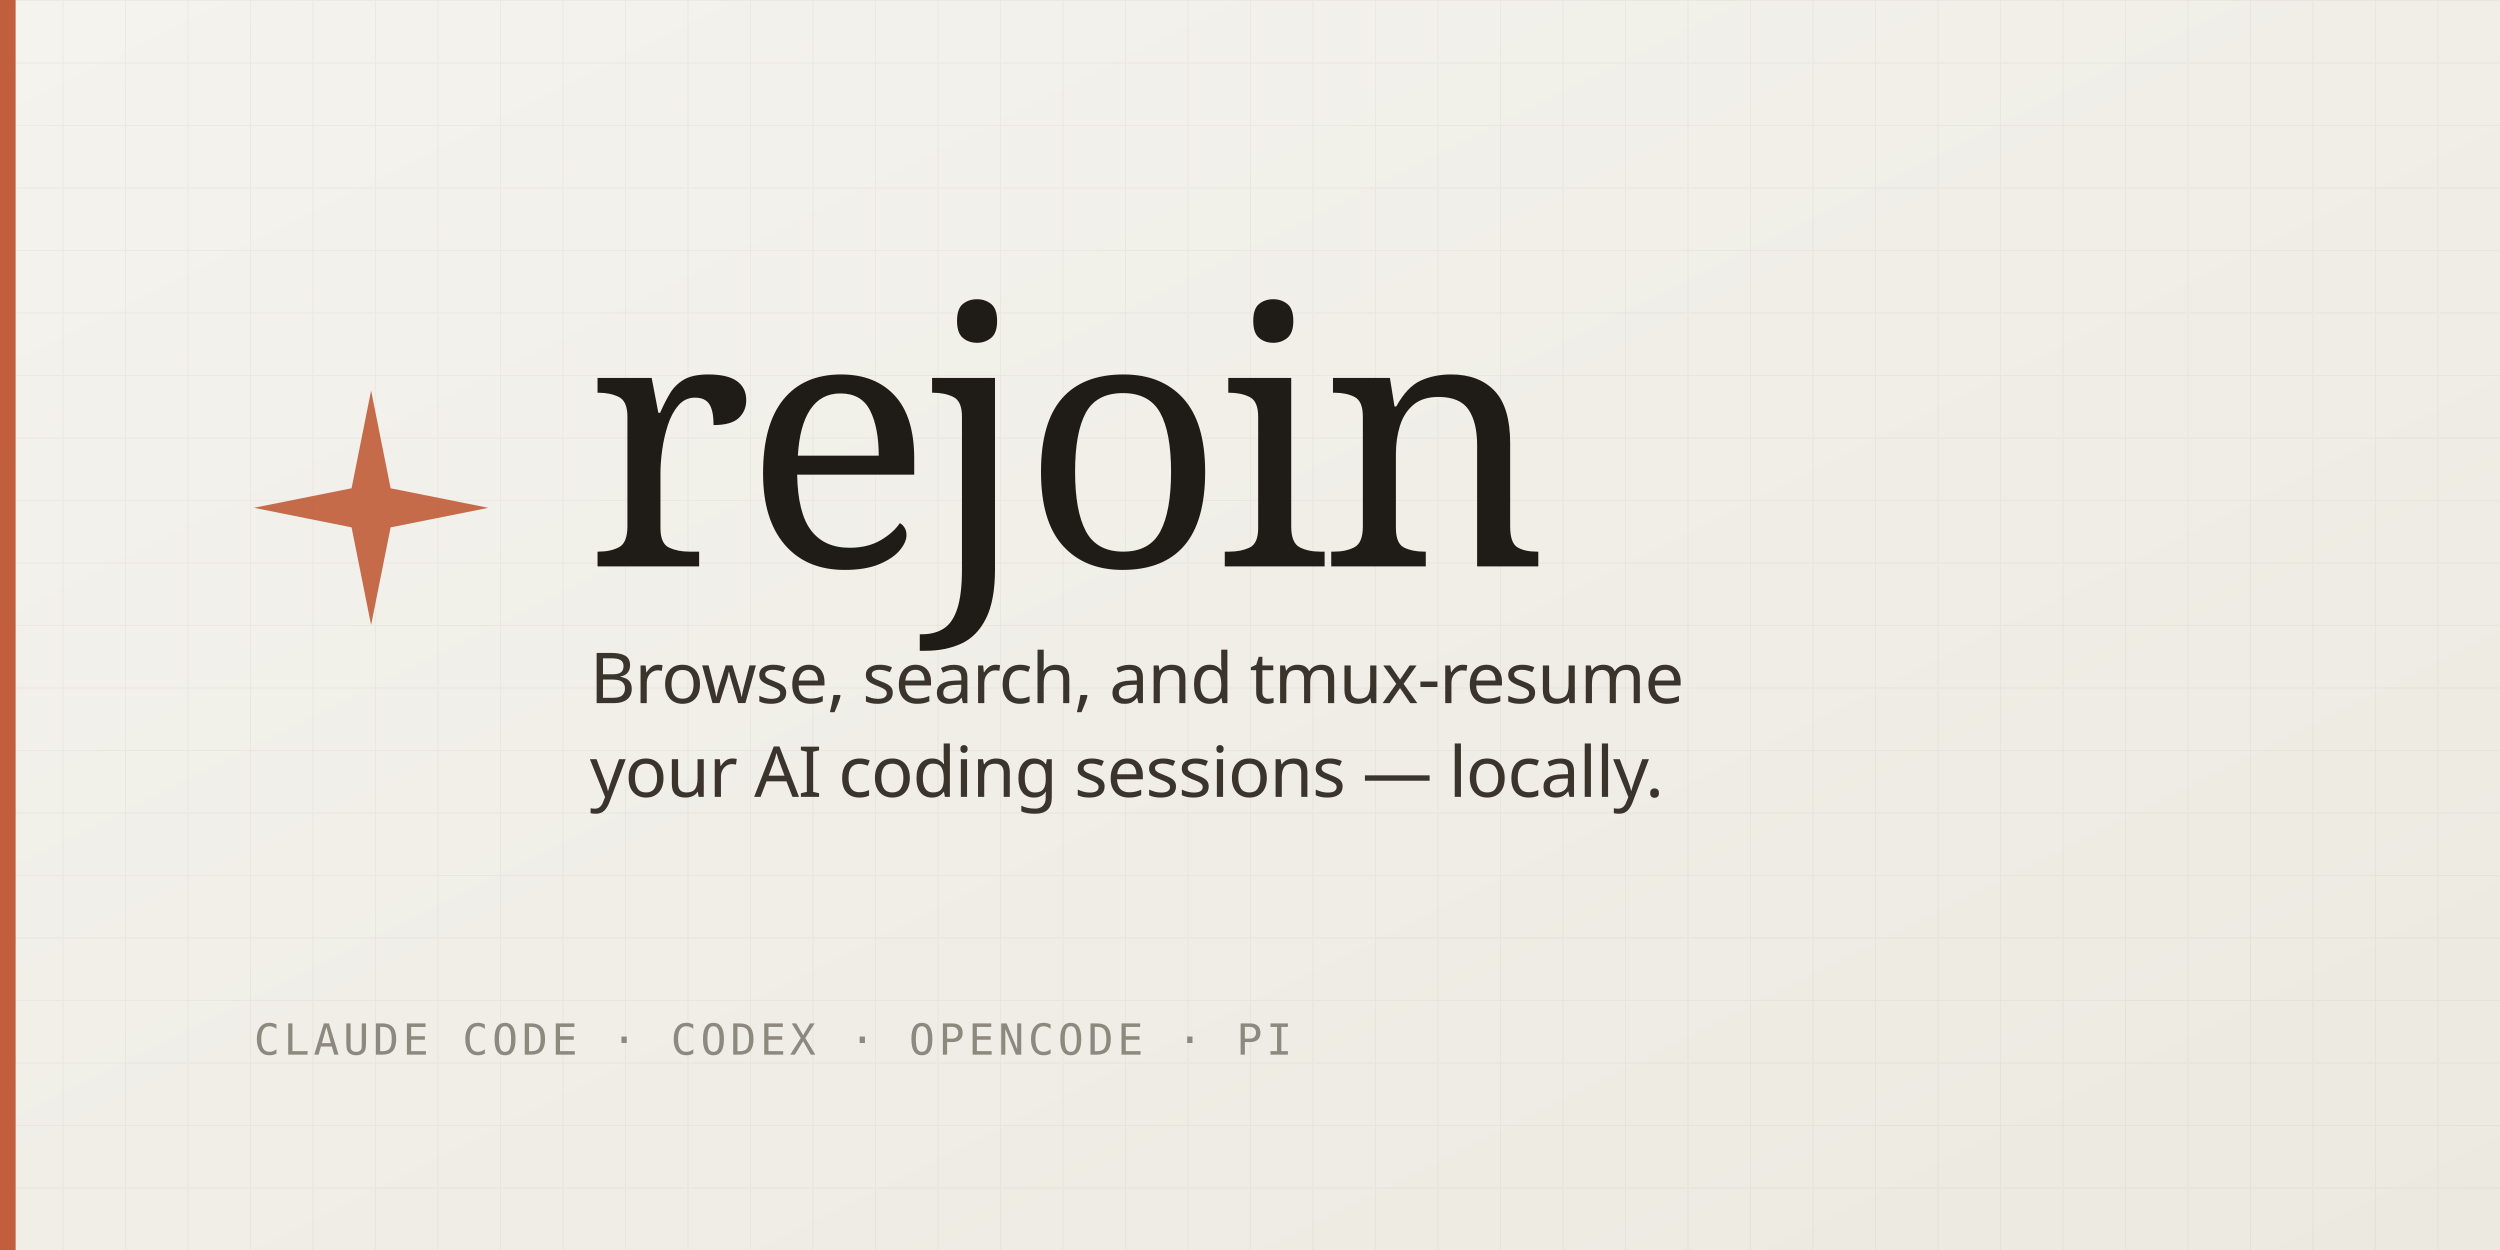
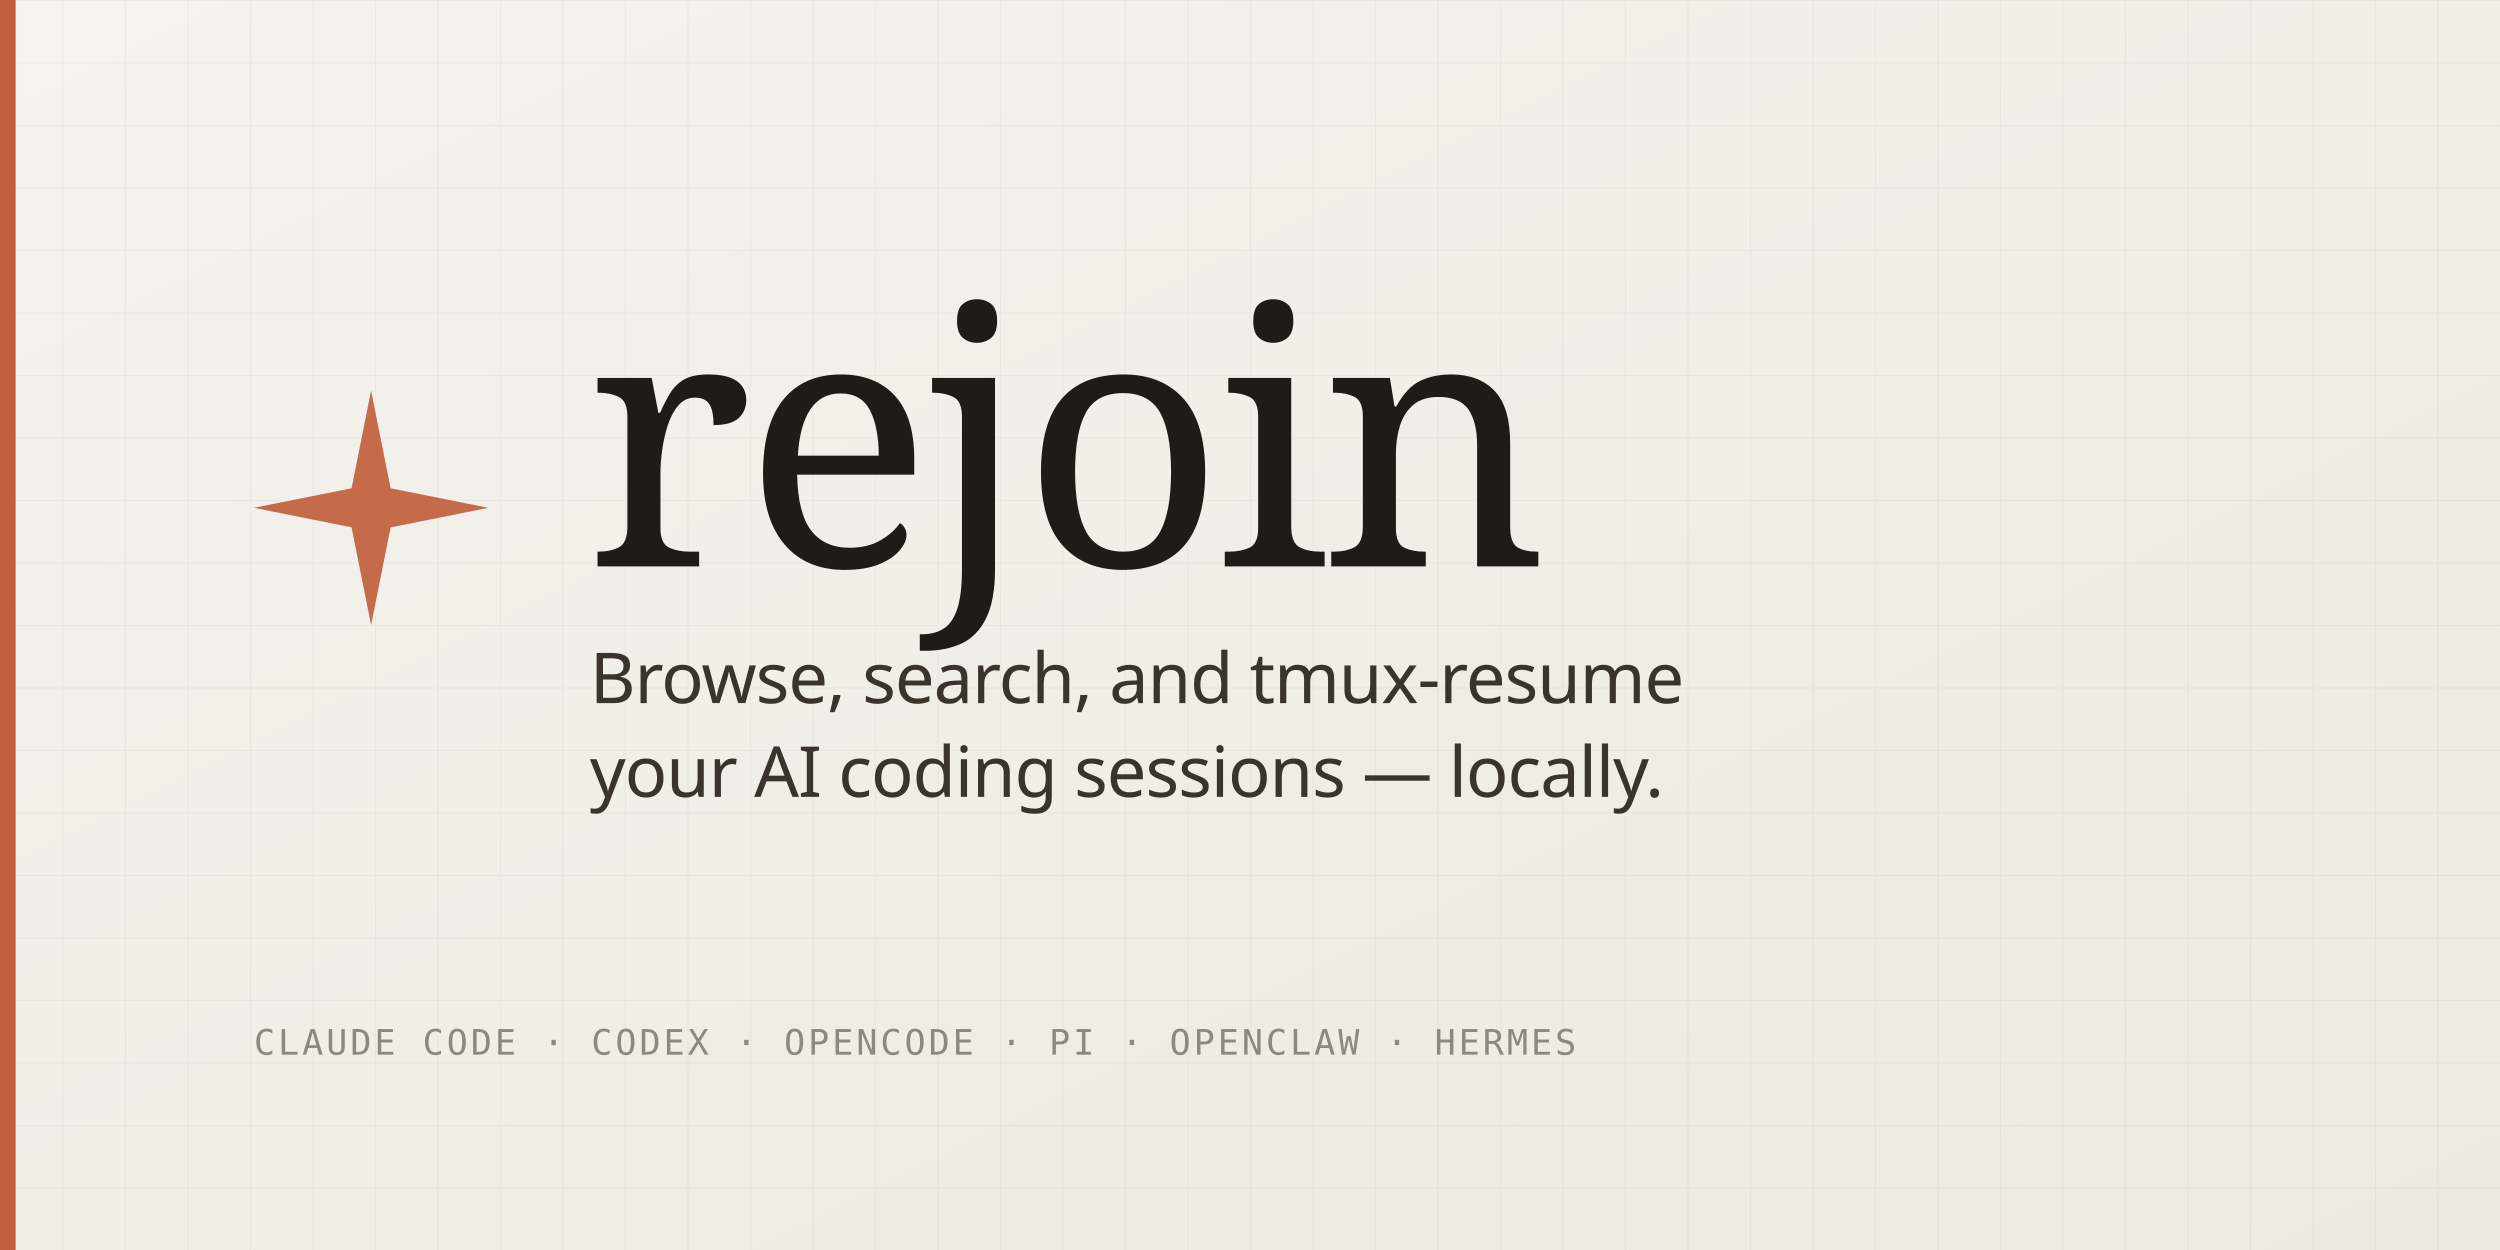
<svg xmlns="http://www.w3.org/2000/svg" viewBox="0 0 1280 640" width="1280" height="640">
  <defs>
    <linearGradient id="bg" x1="0%" y1="0%" x2="100%" y2="100%">
      <stop offset="0%" stop-color="#F4F3EE" />
      <stop offset="100%" stop-color="#ECE9E0" />
    </linearGradient>
    <pattern id="grid" width="32" height="32" patternUnits="userSpaceOnUse">
      <rect width="32" height="32" fill="none" />
      <path d="M 32 0 L 0 0 0 32" fill="none" stroke="rgba(31,28,23,0.04)" stroke-width="1" />
    </pattern>
  </defs>
  <rect width="1280" height="640" fill="url(#bg)" />
  <rect width="1280" height="640" fill="url(#grid)" />
  <g transform="translate(130, 200)">
    <polygon points="60,0 70,50 120,60 70,70 60,120 50,70 0,60 50,50" fill="#C15F3C" opacity="0.92" />
  </g>
  <text x="300" y="290" font-family="Georgia, serif" font-size="180" font-weight="500" fill="#1F1C17" letter-spacing="-4">rejoin</text>
  <text x="302" y="360" font-family="ui-sans-serif, system-ui, sans-serif" font-size="36" font-weight="400" fill="#3A342C" letter-spacing="-0.5">
    Browse, search, and tmux-resume
  </text>
  <text x="302" y="408" font-family="ui-sans-serif, system-ui, sans-serif" font-size="36" font-weight="400" fill="#3A342C" letter-spacing="-0.5">
    your AI coding sessions — locally.
  </text>
  <g transform="translate(130, 540)">
-     <text font-family="ui-monospace, monospace" font-size="22" fill="#8E897F" letter-spacing="2">
-       CLAUDE CODE   ·   CODEX   ·   OPENCODE   ·   PI
+     <text font-family="ui-monospace, monospace" font-size="18" fill="#8E897F" letter-spacing="1.5">
+       CLAUDE CODE · CODEX · OPENCODE · PI · OPENCLAW · HERMES
    </text>
  </g>
  <rect x="0" y="0" width="8" height="640" fill="#C15F3C" />
</svg>
